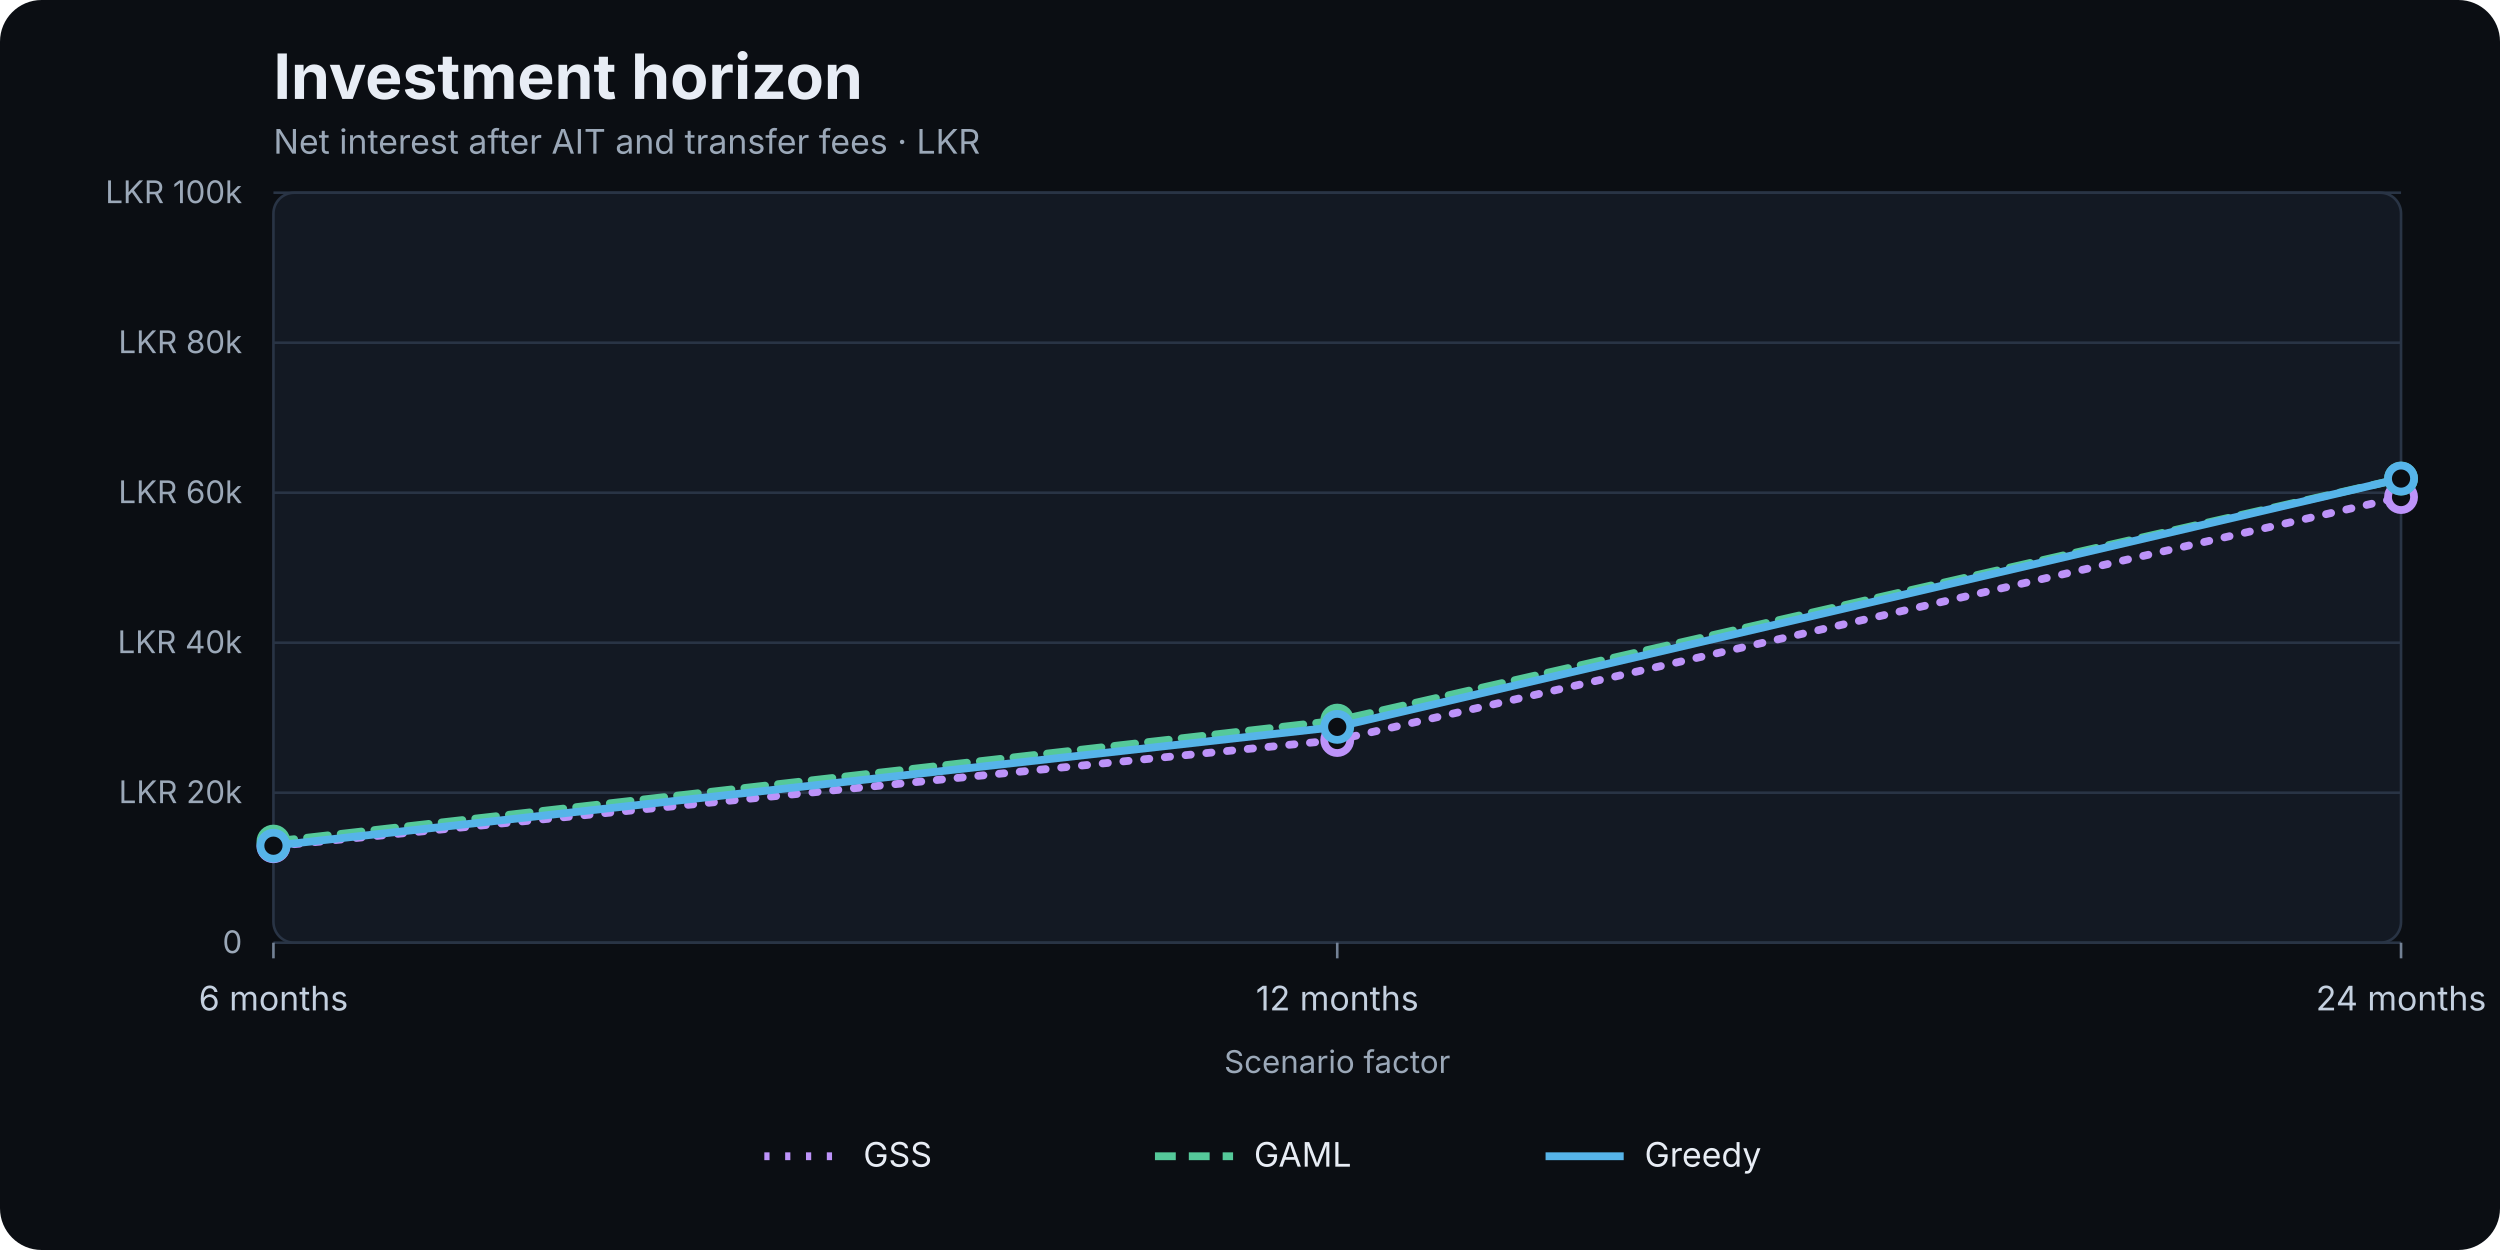
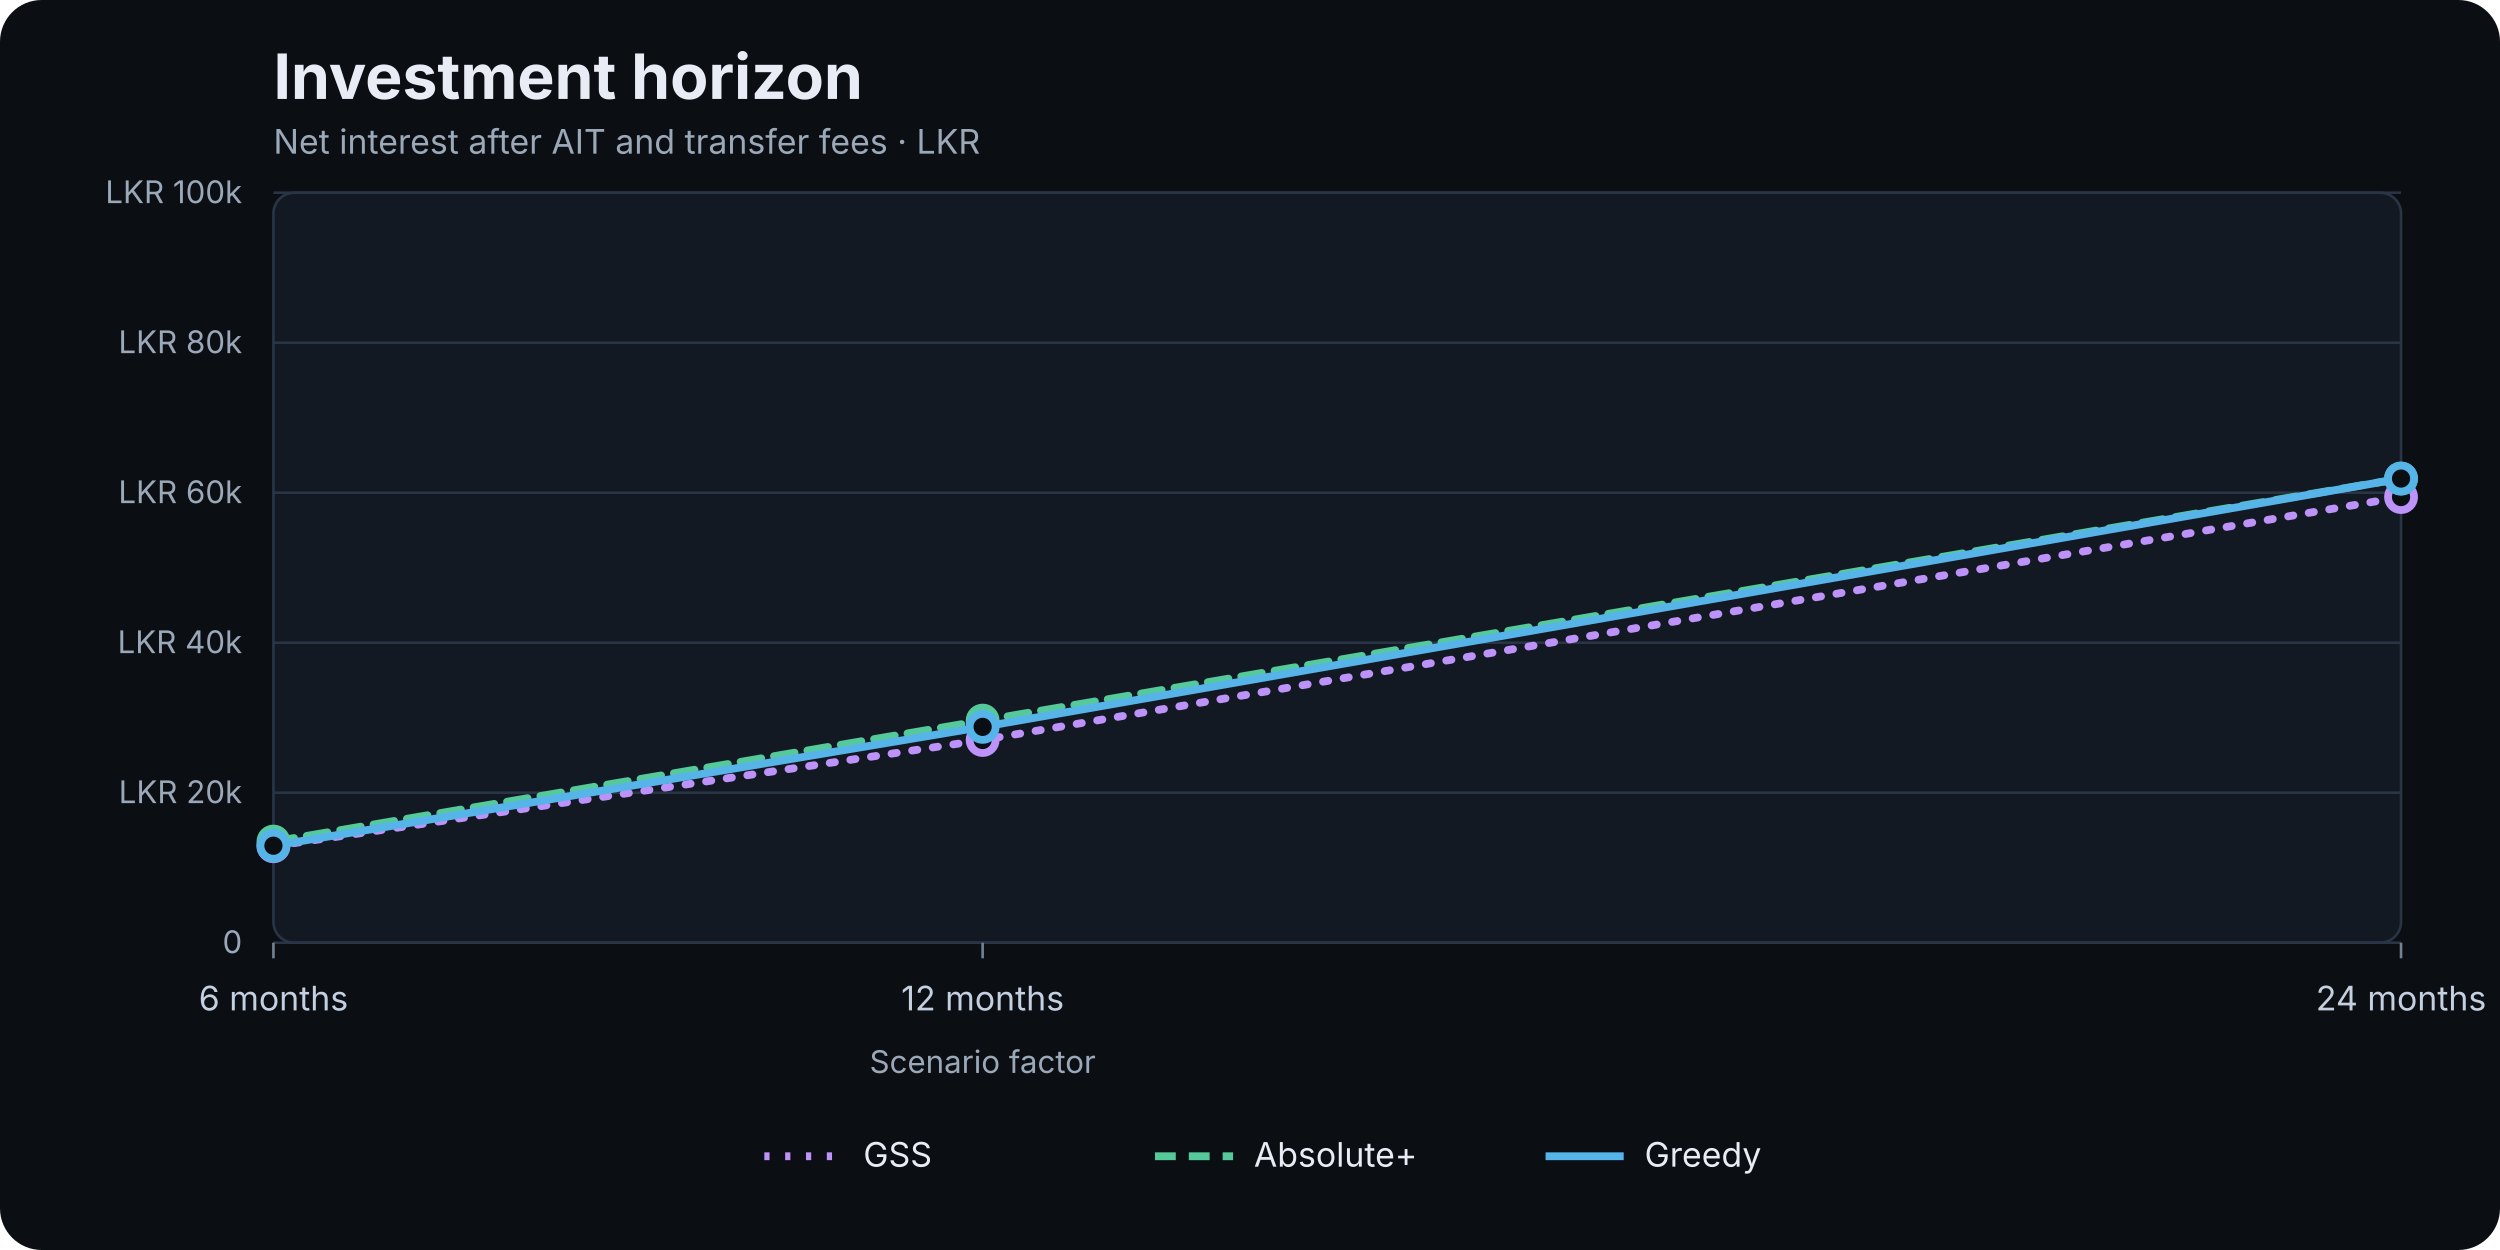
<svg xmlns="http://www.w3.org/2000/svg" width="960" height="480" viewBox="0 0 960 480" role="img" aria-labelledby="title desc">
  <rect width="960" height="480" rx="16" fill="#0b0e13" />
  <text x="105" y="38" fill="#e8edf5" font-family="Inter,system-ui,sans-serif" font-size="24" font-weight="700">Investment horizon</text>
  <text x="105" y="59" fill="#9ba8b8" font-family="Inter,system-ui,sans-serif" font-size="13">Net interest after AIT and transfer fees · LKR</text>
  <rect x="105" y="74" width="817" height="288" rx="8" fill="#131923" stroke="#293445" />
  <line x1="105" y1="362" x2="922" y2="362" stroke="#293445" />
  <text x="93" y="366" text-anchor="end" fill="#9ba8b8" font-family="Inter,system-ui,sans-serif" font-size="12">0</text>
  <line x1="105" y1="304.4" x2="922" y2="304.4" stroke="#293445" />
  <text x="93" y="308.4" text-anchor="end" fill="#9ba8b8" font-family="Inter,system-ui,sans-serif" font-size="12">LKR 20k</text>
  <line x1="105" y1="246.8" x2="922" y2="246.8" stroke="#293445" />
  <text x="93" y="250.8" text-anchor="end" fill="#9ba8b8" font-family="Inter,system-ui,sans-serif" font-size="12">LKR 40k</text>
  <line x1="105" y1="189.2" x2="922" y2="189.2" stroke="#293445" />
  <text x="93" y="193.2" text-anchor="end" fill="#9ba8b8" font-family="Inter,system-ui,sans-serif" font-size="12">LKR 60k</text>
  <line x1="105" y1="131.6" x2="922" y2="131.6" stroke="#293445" />
  <text x="93" y="135.6" text-anchor="end" fill="#9ba8b8" font-family="Inter,system-ui,sans-serif" font-size="12">LKR 80k</text>
  <line x1="105" y1="74" x2="922" y2="74" stroke="#293445" />
  <text x="93" y="78" text-anchor="end" fill="#9ba8b8" font-family="Inter,system-ui,sans-serif" font-size="12">LKR 100k</text>
  <line x1="105" y1="362" x2="105" y2="368" stroke="#738195" />
  <text x="105" y="388" text-anchor="middle" fill="#c4d0df" font-family="Inter,system-ui,sans-serif" font-size="13">6 months</text>
-   <line x1="513.5" y1="362" x2="513.5" y2="368" stroke="#738195" />
-   <text x="513.5" y="388" text-anchor="middle" fill="#c4d0df" font-family="Inter,system-ui,sans-serif" font-size="13">12 months</text>
+   <line x1="377.333" y1="362" x2="377.333" y2="368" stroke="#738195" />
+   <text x="377.333" y="388" text-anchor="middle" fill="#c4d0df" font-family="Inter,system-ui,sans-serif" font-size="13">12 months</text>
  <line x1="922" y1="362" x2="922" y2="368" stroke="#738195" />
  <text x="922" y="388" text-anchor="middle" fill="#c4d0df" font-family="Inter,system-ui,sans-serif" font-size="13">24 months</text>
-   <polyline points="105,324.959 513.5,284.164 922,190.866" fill="none" stroke="#bd93f9" stroke-width="3" stroke-linecap="round" stroke-linejoin="round" stroke-dasharray="2 6" />
+   <polyline points="105,324.959 377.333,284.164 922,190.866" fill="none" stroke="#bd93f9" stroke-width="3" stroke-linecap="round" stroke-linejoin="round" stroke-dasharray="2 6" />
  <circle cx="105" cy="324.959" r="5" fill="#0b0e13" stroke="#bd93f9" stroke-width="3" />
-   <circle cx="513.5" cy="284.164" r="5" fill="#0b0e13" stroke="#bd93f9" stroke-width="3" />
+   <circle cx="377.333" cy="284.164" r="5" fill="#0b0e13" stroke="#bd93f9" stroke-width="3" />
  <circle cx="922" cy="190.866" r="5" fill="#0b0e13" stroke="#bd93f9" stroke-width="3" />
-   <polyline points="105,323.16 513.5,276.71 922,183.768" fill="none" stroke="#55c99a" stroke-width="3" stroke-linecap="round" stroke-linejoin="round" stroke-dasharray="8 5" />
+   <polyline points="105,323.16 377.333,276.71 922,183.768" fill="none" stroke="#55c99a" stroke-width="3" stroke-linecap="round" stroke-linejoin="round" stroke-dasharray="8 5" />
  <circle cx="105" cy="323.16" r="5" fill="#0b0e13" stroke="#55c99a" stroke-width="3" />
-   <circle cx="513.5" cy="276.71" r="5" fill="#0b0e13" stroke="#55c99a" stroke-width="3" />
+   <circle cx="377.333" cy="276.71" r="5" fill="#0b0e13" stroke="#55c99a" stroke-width="3" />
  <circle cx="922" cy="183.768" r="5" fill="#0b0e13" stroke="#55c99a" stroke-width="3" />
-   <polyline points="105,324.752 513.5,279.117 922,183.768" fill="none" stroke="#56b4e9" stroke-width="3" stroke-linecap="round" stroke-linejoin="round" />
+   <polyline points="105,324.752 377.333,279.117 922,183.768" fill="none" stroke="#56b4e9" stroke-width="3" stroke-linecap="round" stroke-linejoin="round" />
  <circle cx="105" cy="324.752" r="5" fill="#0b0e13" stroke="#56b4e9" stroke-width="3" />
-   <circle cx="513.5" cy="279.117" r="5" fill="#0b0e13" stroke="#56b4e9" stroke-width="3" />
+   <circle cx="377.333" cy="279.117" r="5" fill="#0b0e13" stroke="#56b4e9" stroke-width="3" />
  <circle cx="922" cy="183.768" r="5" fill="#0b0e13" stroke="#56b4e9" stroke-width="3" />
  <line x1="293.5" y1="444" x2="323.5" y2="444" stroke="#bd93f9" stroke-width="3" stroke-dasharray="2 6" />
  <text x="331.5" y="448" fill="#e8edf5" font-family="Inter,system-ui,sans-serif" font-size="13">GSS</text>
  <line x1="443.5" y1="444" x2="473.5" y2="444" stroke="#55c99a" stroke-width="3" stroke-dasharray="8 5" />
-   <text x="481.5" y="448" fill="#e8edf5" font-family="Inter,system-ui,sans-serif" font-size="13">GAML</text>
+   <text x="481.5" y="448" fill="#e8edf5" font-family="Inter,system-ui,sans-serif" font-size="13">Absolute+</text>
  <line x1="593.5" y1="444" x2="623.5" y2="444" stroke="#56b4e9" stroke-width="3" />
  <text x="631.5" y="448" fill="#e8edf5" font-family="Inter,system-ui,sans-serif" font-size="13">Greedy</text>
-   <text x="513.5" y="412" text-anchor="middle" fill="#9ba8b8" font-family="Inter,system-ui,sans-serif" font-size="12">Scenario factor</text>
+   <text x="377.333" y="412" text-anchor="middle" fill="#9ba8b8" font-family="Inter,system-ui,sans-serif" font-size="12">Scenario factor</text>
</svg>
